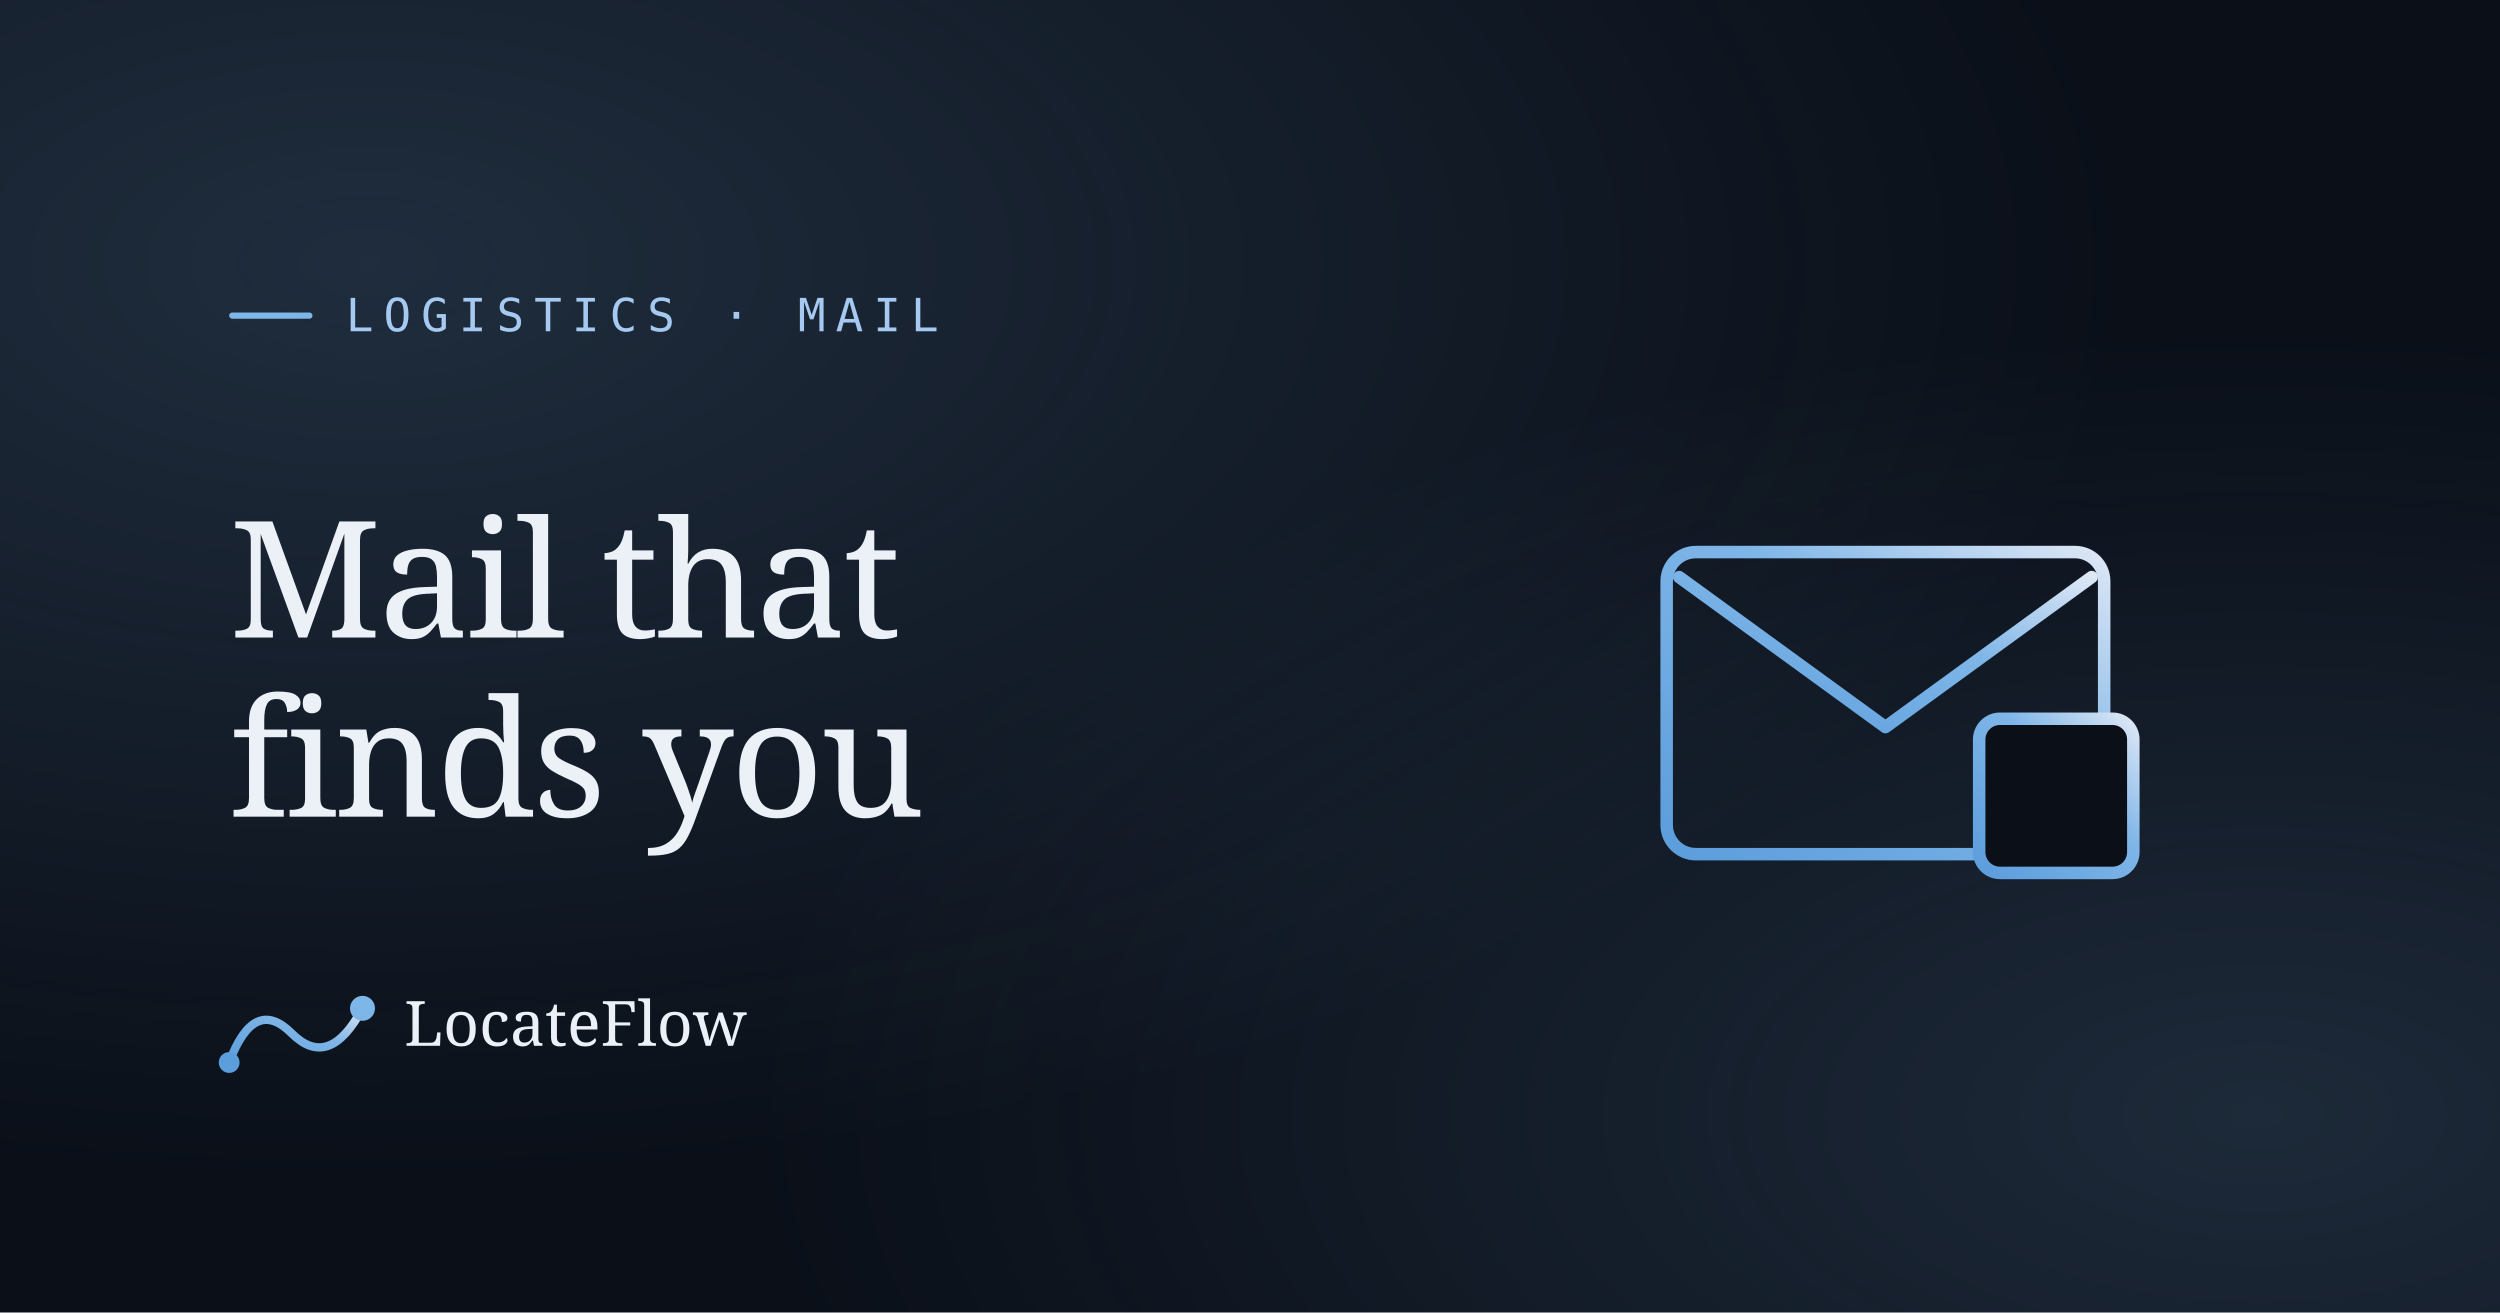
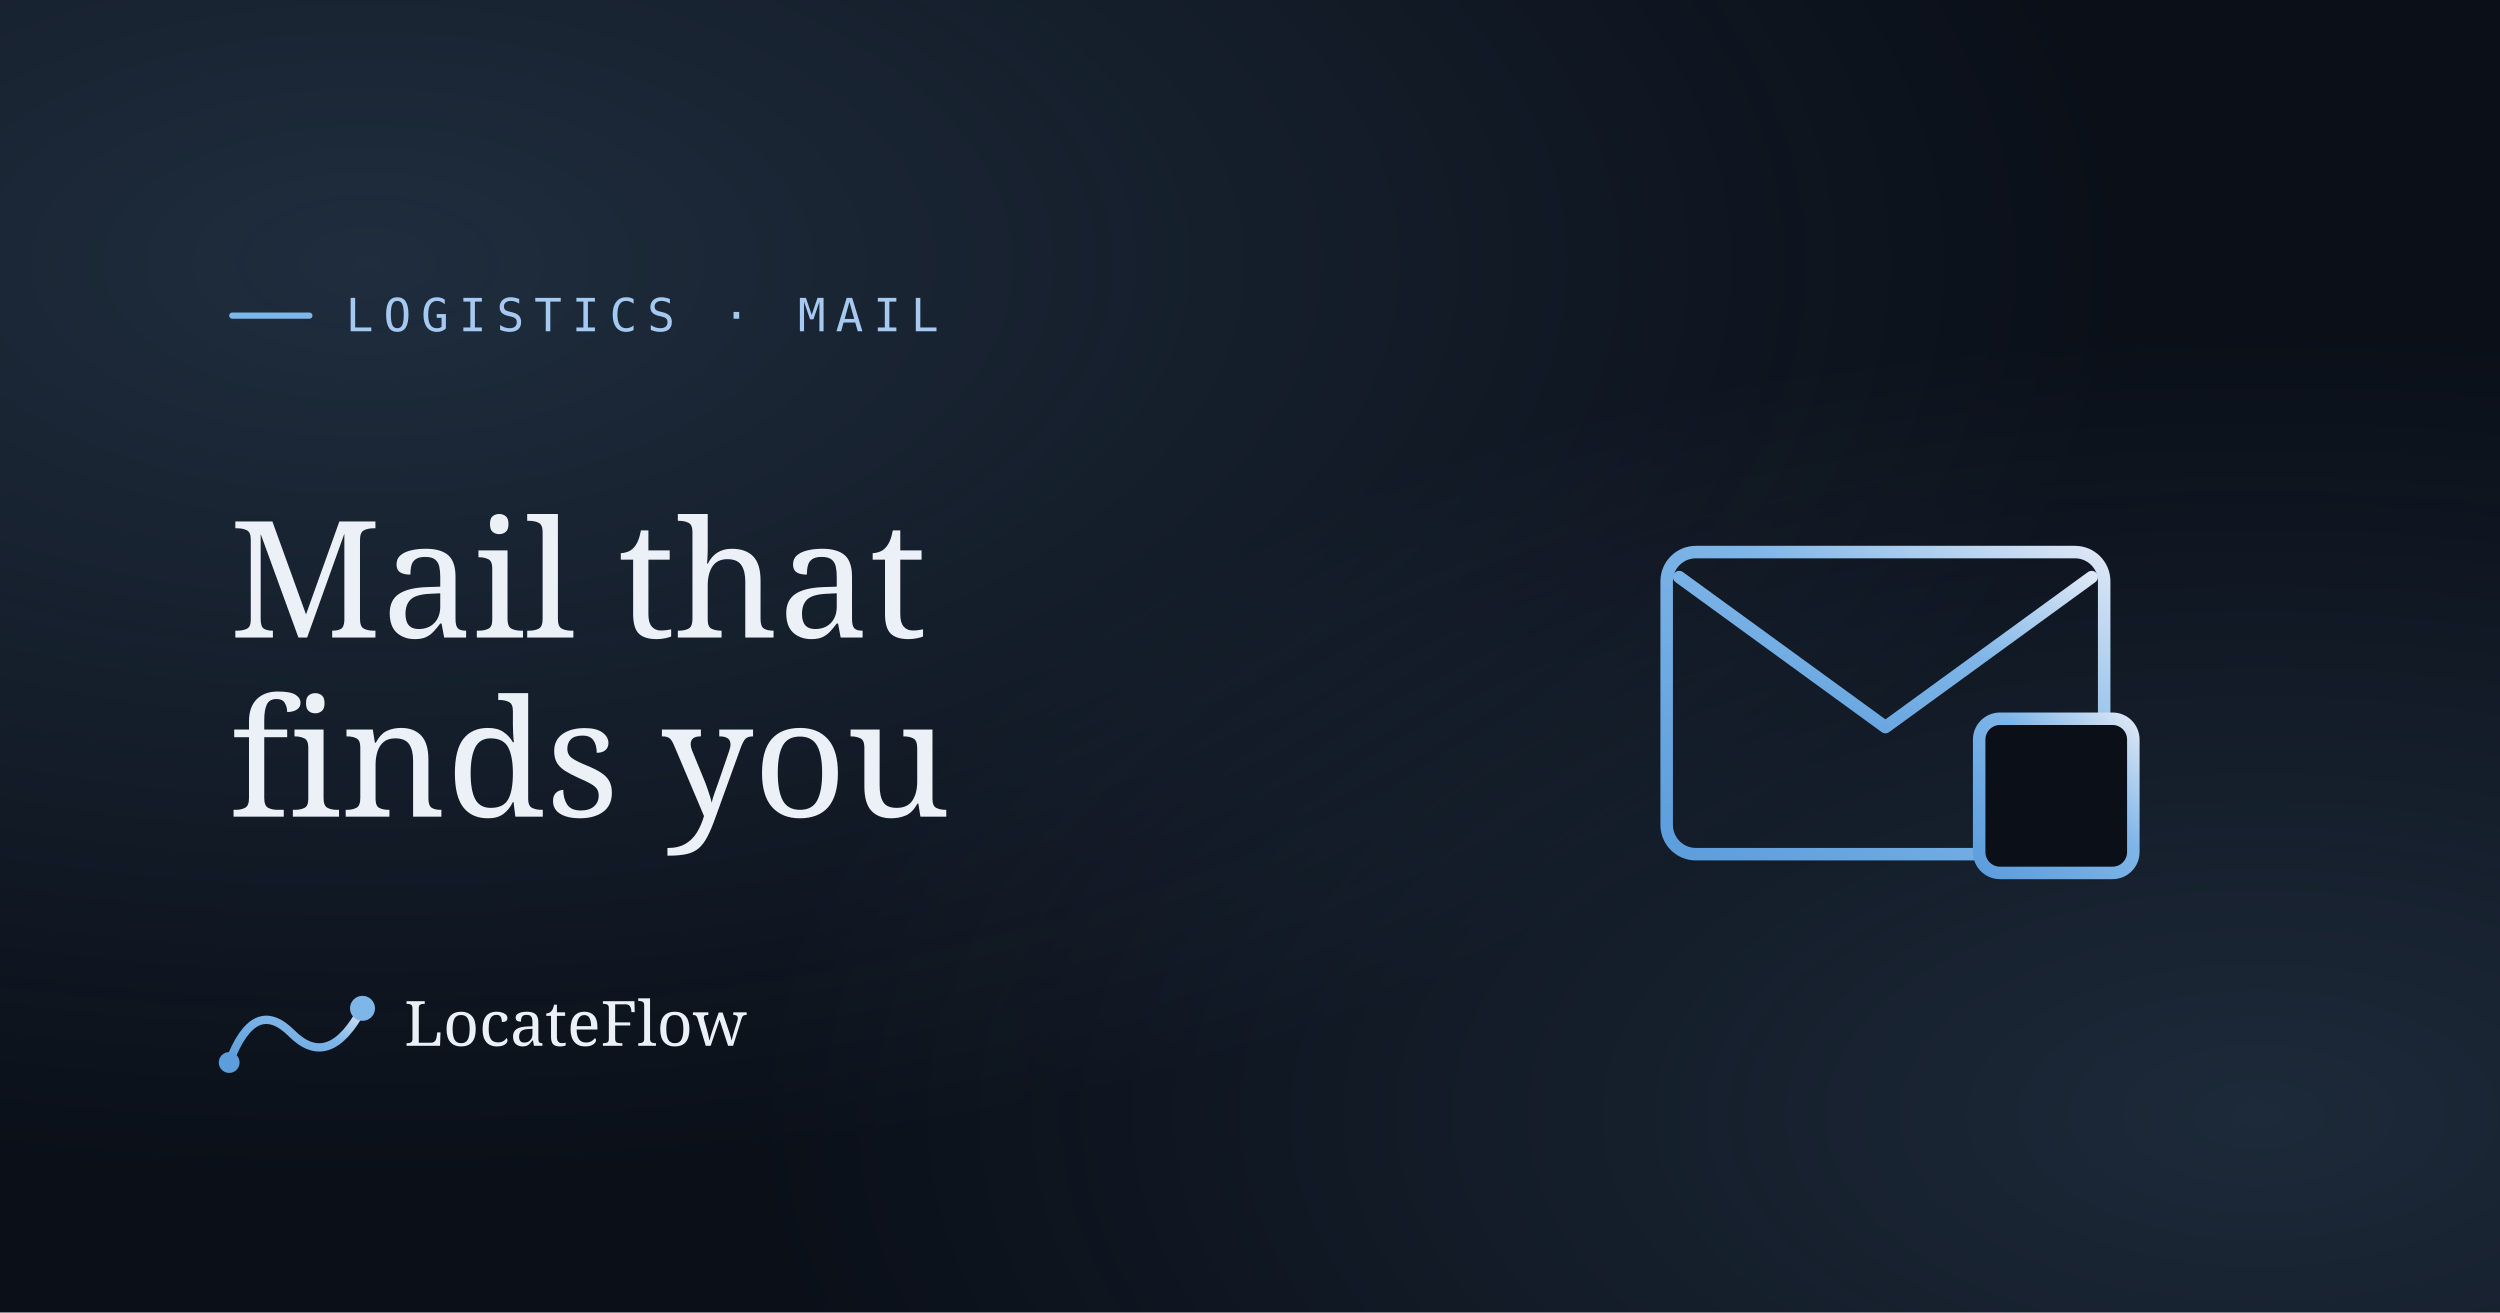
<svg xmlns="http://www.w3.org/2000/svg" viewBox="0 0 1200 630" fill="none" role="img" aria-label="Mail and packages at a new home">
  <defs>
    <linearGradient id="flow" x1="0" y1="1" x2="1" y2="0">
      <stop offset="0%" stop-color="#5C9DDC" />
      <stop offset="60%" stop-color="#7FB6E8" />
      <stop offset="100%" stop-color="#DDE7F5" />
    </linearGradient>
    <radialGradient id="tr" cx="0.15" cy="0.2" r="0.7">
      <stop offset="0%" stop-color="#7FB6E8" stop-opacity="0.18" />
      <stop offset="100%" stop-color="#7FB6E8" stop-opacity="0" />
    </radialGradient>
    <radialGradient id="br" cx="0.9" cy="0.85" r="0.6">
      <stop offset="0%" stop-color="#7FB6E8" stop-opacity="0.16" />
      <stop offset="100%" stop-color="#7FB6E8" stop-opacity="0" />
    </radialGradient>
  </defs>
  <rect width="1200" height="630" fill="#0A0F18" />
  <rect width="1200" height="630" fill="url(#tr)" />
  <rect width="1200" height="630" fill="url(#br)" />
  <rect x="110" y="150" width="40" height="3" rx="1.5" fill="#7FB6E8" />
  <text x="166" y="159" font-family="'Geist Mono', ui-monospace, monospace" font-size="22" letter-spacing="0.22em" fill="#A5C9F0">LOGISTICS · MAIL</text>
-   <text x="110" y="306" font-family="Fraunces, Georgia, serif" font-size="78" font-weight="500" fill="#ECF1F8" letter-spacing="-0.02em">Mail that</text>
-   <text x="110" y="392" font-family="Fraunces, Georgia, serif" font-size="78" font-weight="500" fill="#ECF1F8" letter-spacing="-0.02em">finds you</text>
+   <text x="110" y="306" font-family="Fraunces, Georgia, serif" font-size="78" font-weight="500" fill="#ECF1F8" letter-spacing="0">Mail that</text>
+   <text x="110" y="392" font-family="Fraunces, Georgia, serif" font-size="78" font-weight="500" fill="#ECF1F8" letter-spacing="0">finds you</text>
  <g transform="translate(800,225)" stroke="url(#flow)" stroke-width="6" stroke-linecap="round" stroke-linejoin="round">
    <rect x="0" y="40" width="210" height="145" rx="14" />
    <path d="M6 52 L105 124 L204 52" />
    <rect x="150" y="120" width="74" height="74" rx="10" fill="#0A0F18" />
    <line x1="150" y1="157" x2="224" y2="157" />
    <line x1="187" y1="120" x2="187" y2="194" />
  </g>
  <g transform="translate(110,470)">
    <path d="M0 40 Q 12 8, 30 26 T 64 14" stroke="url(#flow)" stroke-width="4" fill="none" stroke-linecap="round" />
    <circle cx="0" cy="40" r="5" fill="#5C9DDC" />
    <circle cx="64" cy="14" r="6" fill="#7FB6E8" />
    <text x="84" y="32" font-family="Fraunces, Georgia, serif" font-size="30" fill="#ECF1F8">LocateFlow</text>
  </g>
</svg>
